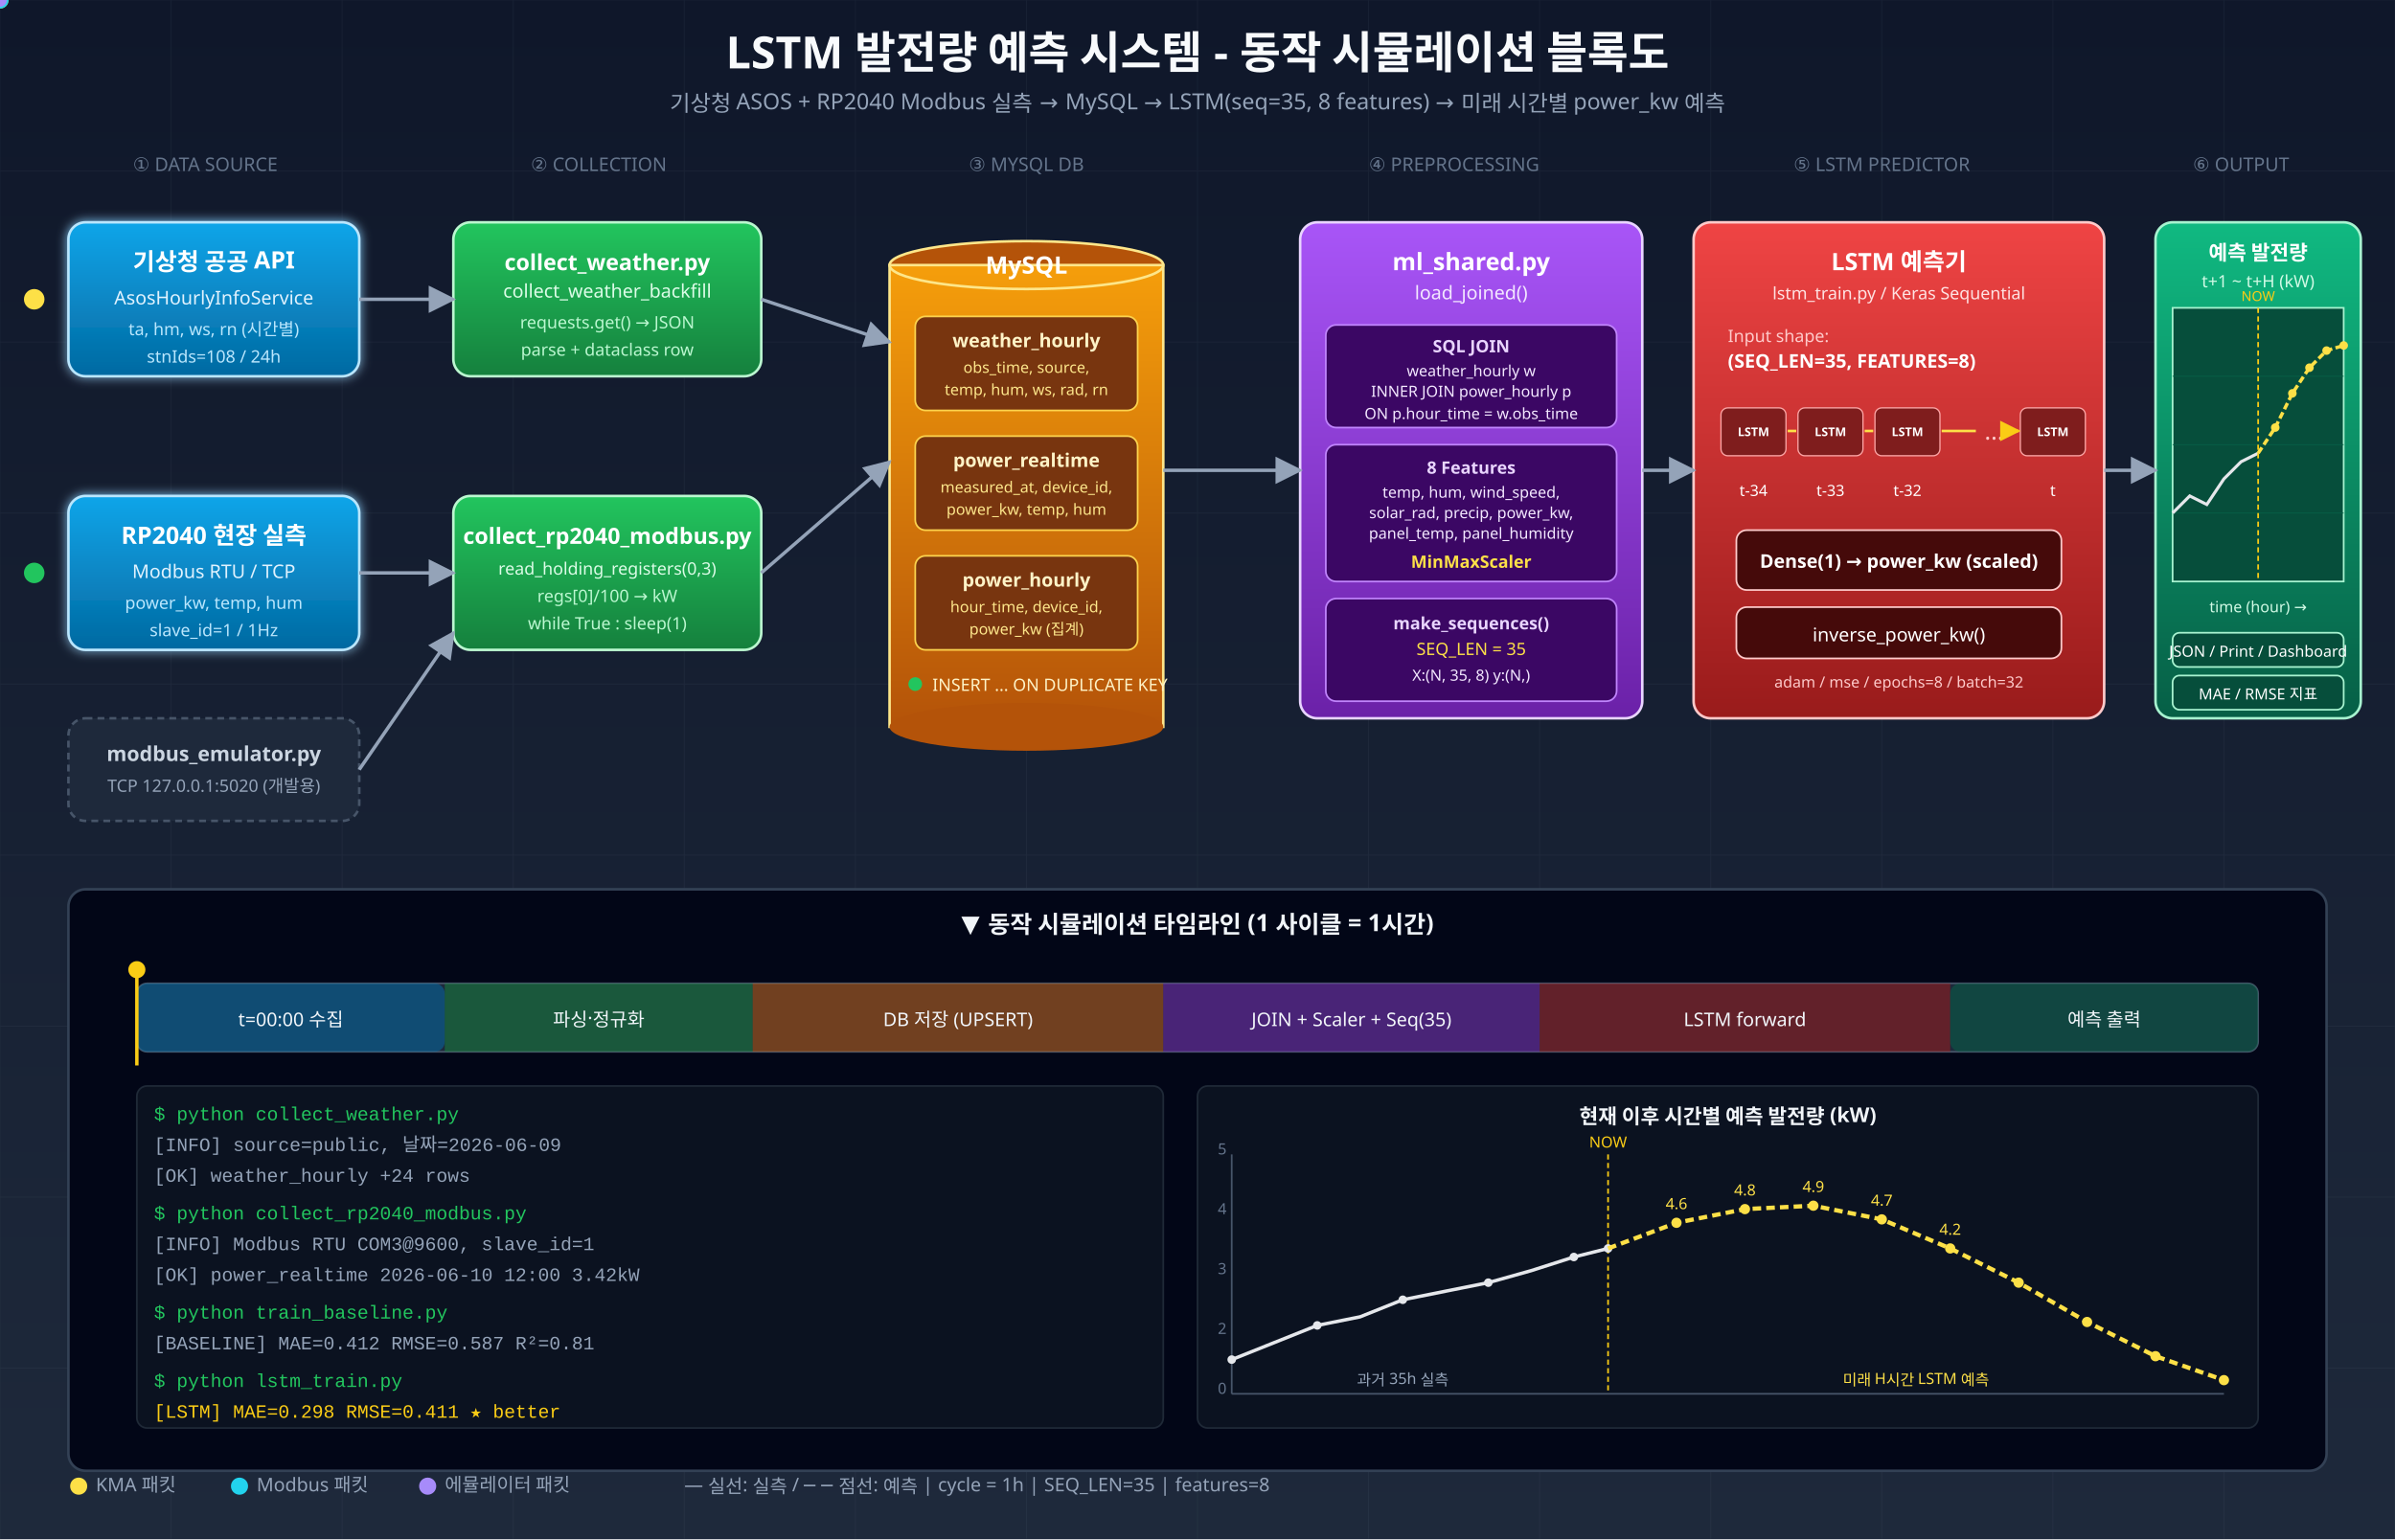
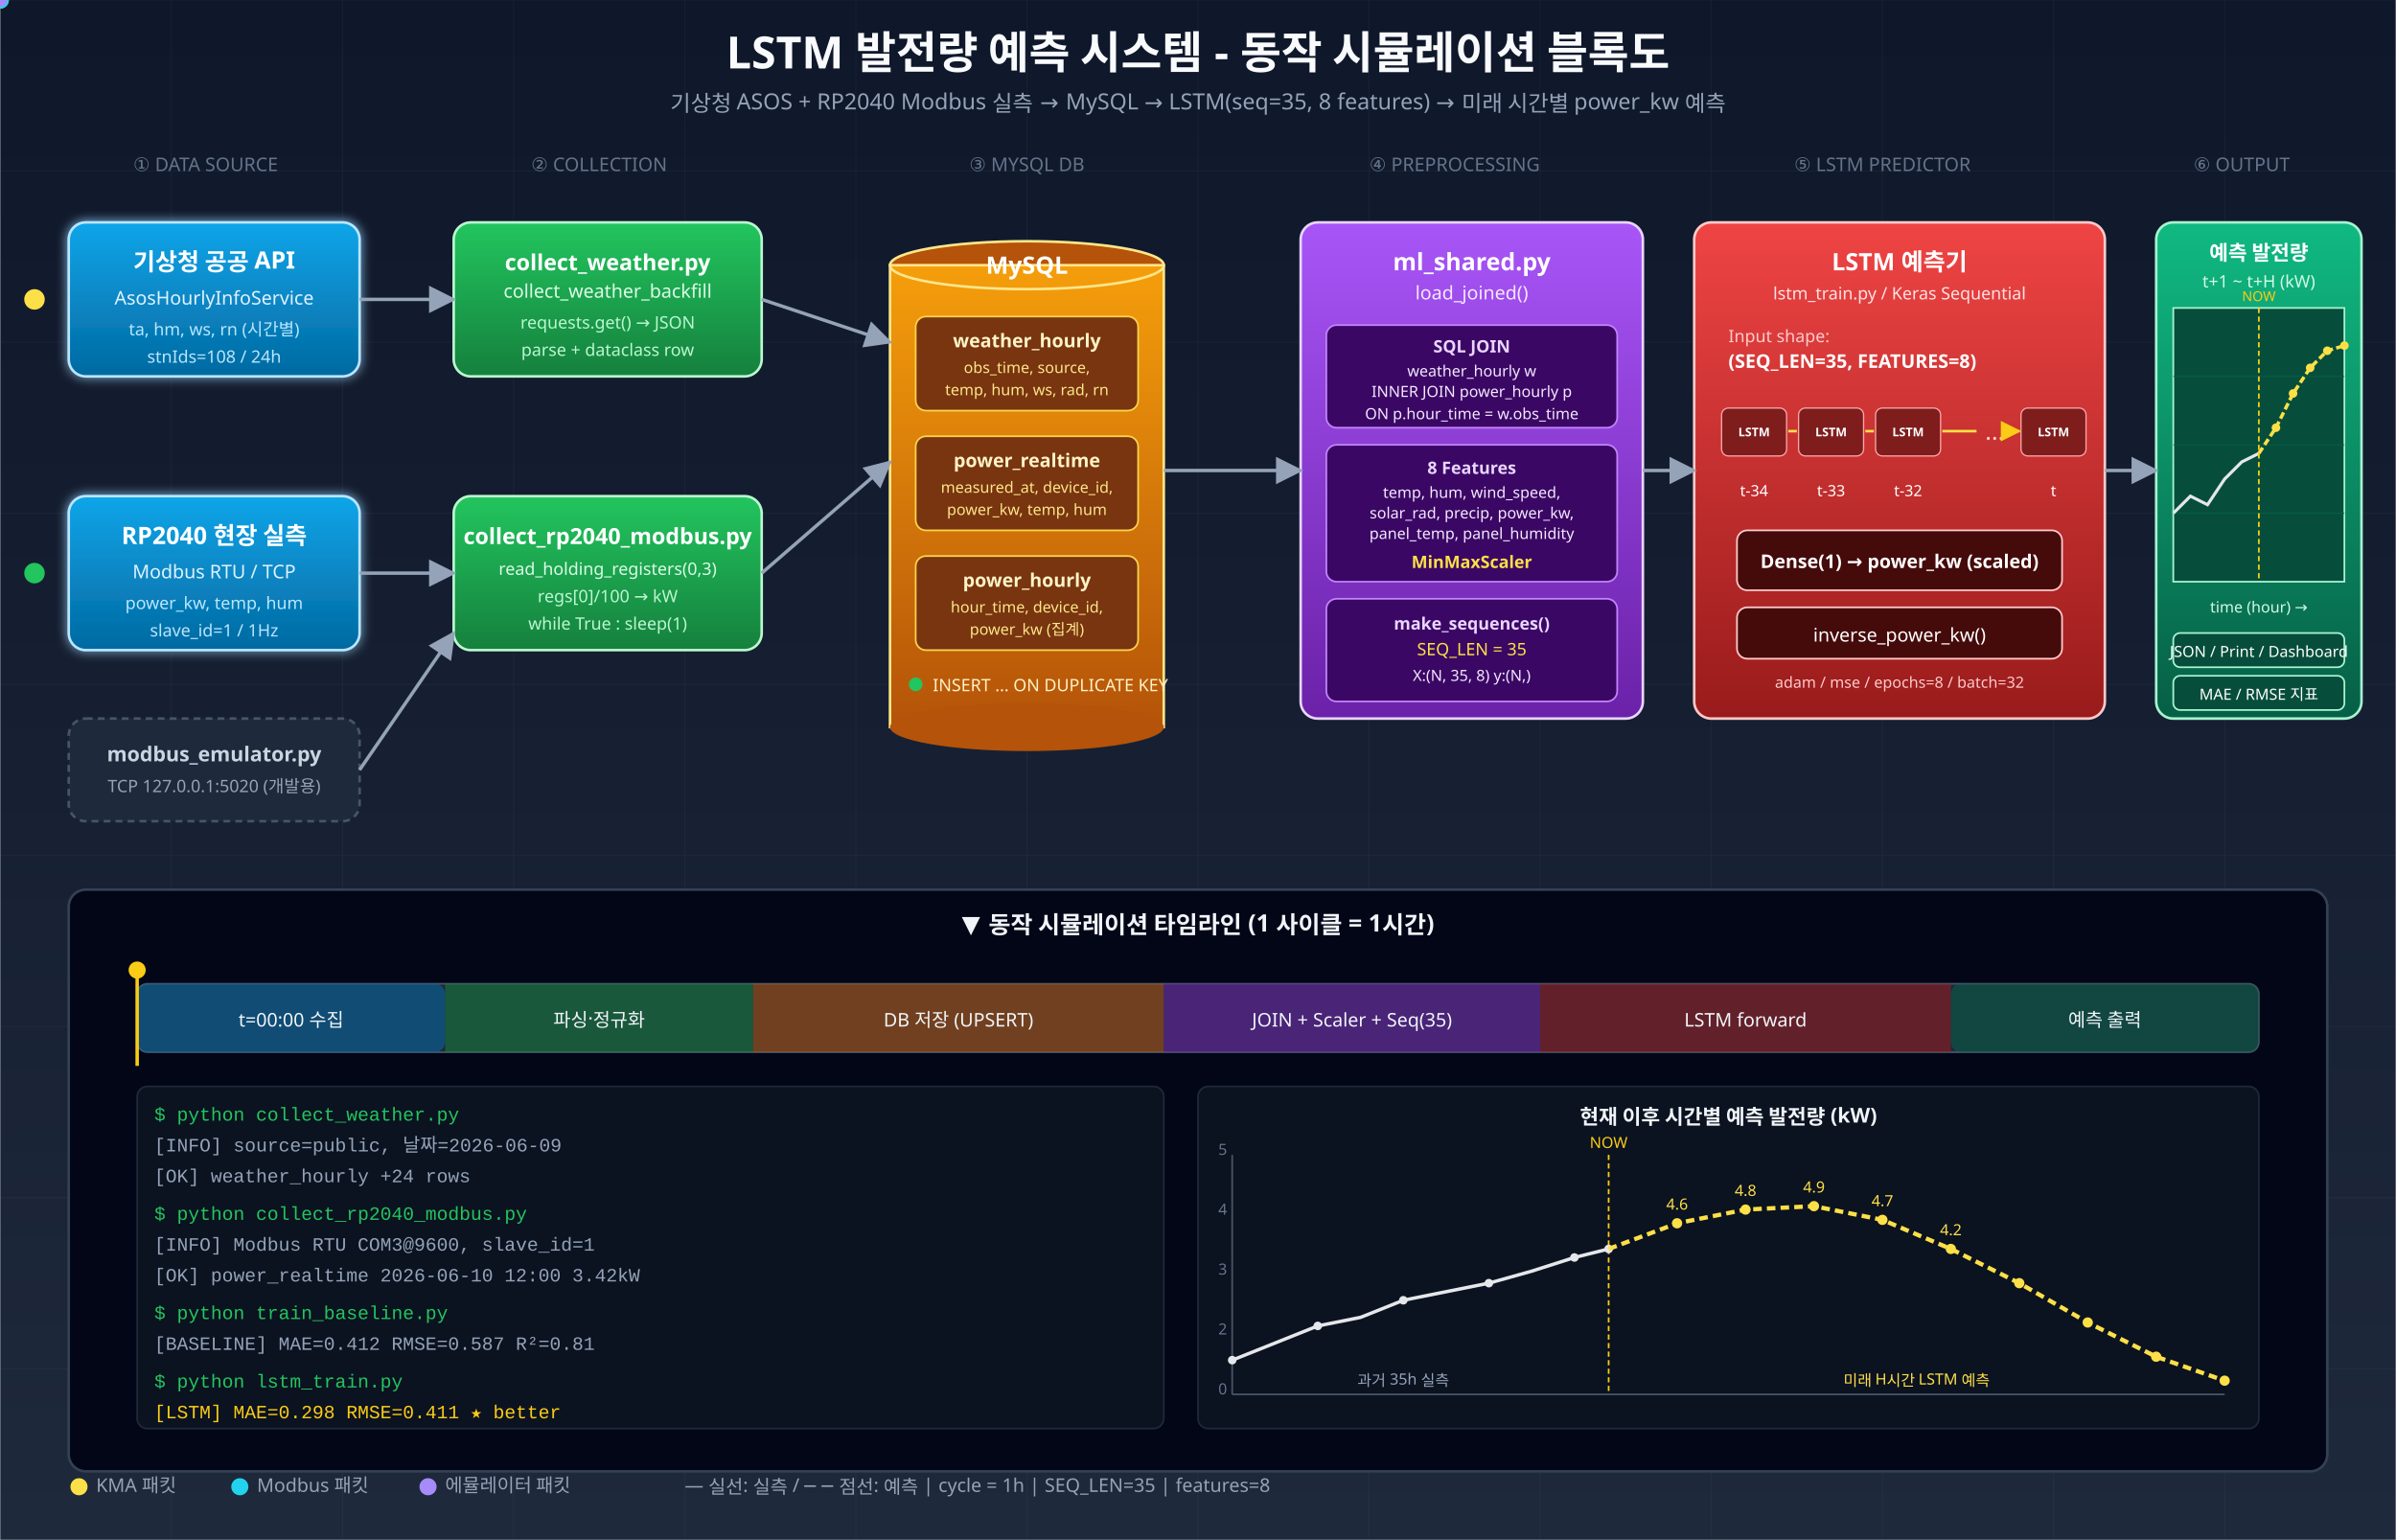
- <svg xmlns="http://www.w3.org/2000/svg" viewBox="0 0 1400 900" font-family="'Segoe UI', 'Malgun Gothic', sans-serif">
+ <svg xmlns="http://www.w3.org/2000/svg" viewBox="0 0 1400 900" width="1920" height="1234" preserveAspectRatio="xMidYMid meet" font-family="'Segoe UI', 'Malgun Gothic', sans-serif">
  <defs>
    <linearGradient id="bgGrad" x1="0" y1="0" x2="0" y2="1">
      <stop offset="0%" stop-color="#0f172a" />
      <stop offset="100%" stop-color="#1e293b" />
    </linearGradient>
    <linearGradient id="srcGrad" x1="0" y1="0" x2="0" y2="1">
      <stop offset="0%" stop-color="#0ea5e9" />
      <stop offset="100%" stop-color="#0369a1" />
    </linearGradient>
    <linearGradient id="collectGrad" x1="0" y1="0" x2="0" y2="1">
      <stop offset="0%" stop-color="#22c55e" />
      <stop offset="100%" stop-color="#15803d" />
    </linearGradient>
    <linearGradient id="dbGrad" x1="0" y1="0" x2="0" y2="1">
      <stop offset="0%" stop-color="#f59e0b" />
      <stop offset="100%" stop-color="#b45309" />
    </linearGradient>
    <linearGradient id="prepGrad" x1="0" y1="0" x2="0" y2="1">
      <stop offset="0%" stop-color="#a855f7" />
      <stop offset="100%" stop-color="#6b21a8" />
    </linearGradient>
    <linearGradient id="modelGrad" x1="0" y1="0" x2="0" y2="1">
      <stop offset="0%" stop-color="#ef4444" />
      <stop offset="100%" stop-color="#991b1b" />
    </linearGradient>
    <linearGradient id="outGrad" x1="0" y1="0" x2="0" y2="1">
      <stop offset="0%" stop-color="#10b981" />
      <stop offset="100%" stop-color="#065f46" />
    </linearGradient>
    <marker id="arrow" viewBox="0 0 10 10" refX="9" refY="5" markerWidth="8" markerHeight="8" orient="auto">
      <path d="M0,0 L10,5 L0,10 z" fill="#94a3b8" />
    </marker>
    <marker id="arrowFlow" viewBox="0 0 10 10" refX="9" refY="5" markerWidth="8" markerHeight="8" orient="auto">
      <path d="M0,0 L10,5 L0,10 z" fill="#facc15" />
    </marker>
    <filter id="glow" x="-50%" y="-50%" width="200%" height="200%">
      <feGaussianBlur stdDeviation="3" result="blur" />
      <feMerge>
        <feMergeNode in="blur" />
        <feMergeNode in="SourceGraphic" />
      </feMerge>
    </filter>
    <symbol id="lstmCell" viewBox="0 0 80 60">
      <rect x="2" y="2" width="76" height="56" rx="8" ry="8" fill="#7f1d1d" stroke="#fca5a5" stroke-width="1.5" />
      <text x="40" y="35" text-anchor="middle" font-size="14" fill="#fff" font-weight="bold">LSTM</text>
    </symbol>
  </defs>
  <rect width="1400" height="900" fill="url(#bgGrad)" />
  <g opacity="0.07" stroke="#94a3b8" stroke-width="0.5">
    <path d="M0 0 L1400 0 M0 100 L1400 100 M0 200 L1400 200 M0 300 L1400 300 M0 400 L1400 400 M0 500 L1400 500 M0 600 L1400 600 M0 700 L1400 700 M0 800 L1400 800 M0 900 L1400 900" />
    <path d="M0 0 L0 900 M100 0 L100 900 M200 0 L200 900 M300 0 L300 900 M400 0 L400 900 M500 0 L500 900 M600 0 L600 900 M700 0 L700 900 M800 0 L800 900 M900 0 L900 900 M1000 0 L1000 900 M1100 0 L1100 900 M1200 0 L1200 900 M1300 0 L1300 900 M1400 0 L1400 900" />
  </g>
  <text x="700" y="40" text-anchor="middle" font-size="26" fill="#f8fafc" font-weight="bold">
    LSTM 발전량 예측 시스템 - 동작 시뮬레이션 블록도
  </text>
  <text x="700" y="65" text-anchor="middle" font-size="13" fill="#94a3b8">
    기상청 ASOS + RP2040 Modbus 실측 → MySQL → LSTM(seq=35, 8 features) → 미래 시간별 power_kw 예측
  </text>
  <g font-size="11" fill="#64748b" text-anchor="middle">
    <text x="120" y="100">① DATA SOURCE</text>
    <text x="350" y="100">② COLLECTION</text>
    <text x="600" y="100">③ MYSQL DB</text>
    <text x="850" y="100">④ PREPROCESSING</text>
    <text x="1100" y="100">⑤ LSTM PREDICTOR</text>
    <text x="1310" y="100">⑥ OUTPUT</text>
  </g>
  <g>
    <rect x="40" y="130" width="170" height="90" rx="10" fill="url(#srcGrad)" stroke="#bae6fd" stroke-width="1.5" filter="url(#glow)" />
    <text x="125" y="158" text-anchor="middle" font-size="14" fill="#fff" font-weight="bold">기상청 공공 API</text>
    <text x="125" y="178" text-anchor="middle" font-size="11" fill="#e0f2fe">AsosHourlyInfoService</text>
    <text x="125" y="196" text-anchor="middle" font-size="10" fill="#bae6fd">ta, hm, ws, rn (시간별)</text>
    <text x="125" y="212" text-anchor="middle" font-size="10" fill="#bae6fd">stnIds=108 / 24h</text>
    <circle cx="20" cy="175" r="6" fill="#fde047">
      <animate attributeName="r" values="6;9;6" dur="1.5s" repeatCount="indefinite" />
      <animate attributeName="opacity" values="1;0.3;1" dur="1.5s" repeatCount="indefinite" />
    </circle>
  </g>
  <g>
    <rect x="40" y="290" width="170" height="90" rx="10" fill="url(#srcGrad)" stroke="#bae6fd" stroke-width="1.5" filter="url(#glow)" />
    <text x="125" y="318" text-anchor="middle" font-size="14" fill="#fff" font-weight="bold">RP2040 현장 실측</text>
    <text x="125" y="338" text-anchor="middle" font-size="11" fill="#e0f2fe">Modbus RTU / TCP</text>
    <text x="125" y="356" text-anchor="middle" font-size="10" fill="#bae6fd">power_kw, temp, hum</text>
    <text x="125" y="372" text-anchor="middle" font-size="10" fill="#bae6fd">slave_id=1 / 1Hz</text>
    <circle cx="20" cy="335" r="6" fill="#22c55e">
      <animate attributeName="opacity" values="1;0.2;1" dur="1s" repeatCount="indefinite" />
    </circle>
  </g>
  <g>
    <rect x="40" y="420" width="170" height="60" rx="10" fill="#1e293b" stroke="#475569" stroke-width="1.5" stroke-dasharray="4 3" />
    <text x="125" y="445" text-anchor="middle" font-size="12" fill="#cbd5e1" font-weight="bold">modbus_emulator.py</text>
    <text x="125" y="463" text-anchor="middle" font-size="10" fill="#94a3b8">TCP 127.0.0.1:5020 (개발용)</text>
  </g>
  <g>
    <rect x="265" y="130" width="180" height="90" rx="10" fill="url(#collectGrad)" stroke="#bbf7d0" stroke-width="1.5" />
    <text x="355" y="158" text-anchor="middle" font-size="13" fill="#fff" font-weight="bold">collect_weather.py</text>
    <text x="355" y="174" text-anchor="middle" font-size="11" fill="#dcfce7">collect_weather_backfill</text>
    <text x="355" y="192" text-anchor="middle" font-size="10" fill="#bbf7d0">requests.get() → JSON</text>
    <text x="355" y="208" text-anchor="middle" font-size="10" fill="#bbf7d0">parse + dataclass row</text>
  </g>
  <g>
    <rect x="265" y="290" width="180" height="90" rx="10" fill="url(#collectGrad)" stroke="#bbf7d0" stroke-width="1.5" />
    <text x="355" y="318" text-anchor="middle" font-size="13" fill="#fff" font-weight="bold">collect_rp2040_modbus.py</text>
    <text x="355" y="336" text-anchor="middle" font-size="10" fill="#dcfce7">read_holding_registers(0,3)</text>
    <text x="355" y="352" text-anchor="middle" font-size="10" fill="#bbf7d0">regs[0]/100 → kW</text>
    <text x="355" y="368" text-anchor="middle" font-size="10" fill="#bbf7d0">while True : sleep(1)</text>
  </g>
  <g transform="translate(515,140)">
    <ellipse cx="85" cy="15" rx="80" ry="14" fill="#b45309" />
    <rect x="5" y="15" width="160" height="270" fill="url(#dbGrad)" stroke="#fde68a" stroke-width="1.5" />
    <ellipse cx="85" cy="285" rx="80" ry="14" fill="#b45309" />
    <ellipse cx="85" cy="15" rx="80" ry="14" fill="none" stroke="#fde68a" stroke-width="1.5" />
    <text x="85" y="20" text-anchor="middle" font-size="14" fill="#fff" font-weight="bold">MySQL</text>
    <rect x="20" y="45" width="130" height="55" rx="6" fill="#78350f" stroke="#fcd34d" stroke-width="1" />
    <text x="85" y="63" text-anchor="middle" font-size="11" fill="#fef3c7" font-weight="bold">weather_hourly</text>
    <text x="85" y="78" text-anchor="middle" font-size="9" fill="#fde68a">obs_time, source,</text>
    <text x="85" y="91" text-anchor="middle" font-size="9" fill="#fde68a">temp, hum, ws, rad, rn</text>
    <rect x="20" y="115" width="130" height="55" rx="6" fill="#78350f" stroke="#fcd34d" stroke-width="1" />
    <text x="85" y="133" text-anchor="middle" font-size="11" fill="#fef3c7" font-weight="bold">power_realtime</text>
    <text x="85" y="148" text-anchor="middle" font-size="9" fill="#fde68a">measured_at, device_id,</text>
    <text x="85" y="161" text-anchor="middle" font-size="9" fill="#fde68a">power_kw, temp, hum</text>
    <rect x="20" y="185" width="130" height="55" rx="6" fill="#78350f" stroke="#fcd34d" stroke-width="1" />
    <text x="85" y="203" text-anchor="middle" font-size="11" fill="#fef3c7" font-weight="bold">power_hourly</text>
    <text x="85" y="218" text-anchor="middle" font-size="9" fill="#fde68a">hour_time, device_id,</text>
    <text x="85" y="231" text-anchor="middle" font-size="9" fill="#fde68a">power_kw (집계)</text>
    <circle cx="20" cy="260" r="4" fill="#22c55e">
      <animate attributeName="opacity" values="1;0.1;1" dur="0.8s" repeatCount="indefinite" />
    </circle>
    <text x="30" y="264" font-size="10" fill="#fef3c7">INSERT ... ON DUPLICATE KEY</text>
  </g>
  <g>
    <rect x="760" y="130" width="200" height="290" rx="10" fill="url(#prepGrad)" stroke="#e9d5ff" stroke-width="1.5" />
    <text x="860" y="158" text-anchor="middle" font-size="14" fill="#fff" font-weight="bold">ml_shared.py</text>
    <text x="860" y="175" text-anchor="middle" font-size="11" fill="#f3e8ff">load_joined()</text>
    <rect x="775" y="190" width="170" height="60" rx="6" fill="#3b0764" stroke="#c084fc" />
    <text x="860" y="206" text-anchor="middle" font-size="10" fill="#e9d5ff" font-weight="bold">SQL JOIN</text>
    <text x="860" y="220" text-anchor="middle" font-size="9" fill="#f3e8ff">weather_hourly w</text>
    <text x="860" y="232" text-anchor="middle" font-size="9" fill="#f3e8ff">INNER JOIN power_hourly p</text>
    <text x="860" y="245" text-anchor="middle" font-size="9" fill="#f3e8ff">ON p.hour_time = w.obs_time</text>
    <rect x="775" y="260" width="170" height="80" rx="6" fill="#3b0764" stroke="#c084fc" />
    <text x="860" y="277" text-anchor="middle" font-size="10" fill="#e9d5ff" font-weight="bold">8 Features</text>
    <text x="860" y="291" text-anchor="middle" font-size="9" fill="#f3e8ff">temp, hum, wind_speed,</text>
    <text x="860" y="303" text-anchor="middle" font-size="9" fill="#f3e8ff">solar_rad, precip, power_kw,</text>
    <text x="860" y="315" text-anchor="middle" font-size="9" fill="#f3e8ff">panel_temp, panel_humidity</text>
    <text x="860" y="332" text-anchor="middle" font-size="10" fill="#fde047" font-weight="bold">MinMaxScaler</text>
    <rect x="775" y="350" width="170" height="60" rx="6" fill="#3b0764" stroke="#c084fc" />
    <text x="860" y="368" text-anchor="middle" font-size="10" fill="#e9d5ff" font-weight="bold">make_sequences()</text>
    <text x="860" y="383" text-anchor="middle" font-size="10" fill="#fde047">SEQ_LEN = 35</text>
    <text x="860" y="398" text-anchor="middle" font-size="9" fill="#f3e8ff">X:(N, 35, 8)   y:(N,)</text>
  </g>
  <g>
    <rect x="990" y="130" width="240" height="290" rx="10" fill="url(#modelGrad)" stroke="#fecaca" stroke-width="1.5" />
    <text x="1110" y="158" text-anchor="middle" font-size="14" fill="#fff" font-weight="bold">LSTM 예측기</text>
    <text x="1110" y="175" text-anchor="middle" font-size="10" fill="#fee2e2">lstm_train.py / Keras Sequential</text>
    <text x="1010" y="200" font-size="10" fill="#fecaca">Input shape:</text>
    <text x="1010" y="215" font-size="11" fill="#fff" font-weight="bold">(SEQ_LEN=35, FEATURES=8)</text>
    <g transform="translate(1005,235)">
      <use href="#lstmCell" x="0" y="0" width="40" height="35" />
      <use href="#lstmCell" x="45" y="0" width="40" height="35" />
      <use href="#lstmCell" x="90" y="0" width="40" height="35" />
      <text x="155" y="22" font-size="14" fill="#fecaca">...</text>
      <use href="#lstmCell" x="175" y="0" width="40" height="35" />
      <path d="M40 17 L45 17 M85 17 L90 17 M130 17 L150 17 M170 17 L175 17" stroke="#fde047" stroke-width="1.5" fill="none" marker-end="url(#arrowFlow)" />
      <text x="20" y="55" text-anchor="middle" font-size="9" fill="#fff">t-34</text>
      <text x="65" y="55" text-anchor="middle" font-size="9" fill="#fff">t-33</text>
      <text x="110" y="55" text-anchor="middle" font-size="9" fill="#fff">t-32</text>
      <text x="195" y="55" text-anchor="middle" font-size="9" fill="#fff">t</text>
    </g>
    <rect x="1015" y="310" width="190" height="35" rx="6" fill="#450a0a" stroke="#fecaca" />
    <text x="1110" y="332" text-anchor="middle" font-size="11" fill="#fff" font-weight="bold">Dense(1) → power_kw (scaled)</text>
    <rect x="1015" y="355" width="190" height="30" rx="6" fill="#450a0a" stroke="#fecaca" />
    <text x="1110" y="375" text-anchor="middle" font-size="11" fill="#fff">inverse_power_kw()</text>
    <text x="1110" y="402" text-anchor="middle" font-size="9" fill="#fecaca">
      adam / mse / epochs=8 / batch=32
    </text>
  </g>
  <g transform="translate(1260,130)">
    <rect x="0" y="0" width="120" height="290" rx="10" fill="url(#outGrad)" stroke="#a7f3d0" stroke-width="1.5" />
    <text x="60" y="22" text-anchor="middle" font-size="12" fill="#fff" font-weight="bold">예측 발전량</text>
    <text x="60" y="38" text-anchor="middle" font-size="10" fill="#d1fae5">t+1 ~ t+H (kW)</text>
    <rect x="10" y="50" width="100" height="160" fill="#064e3b" stroke="#a7f3d0" />
    <g stroke="#065f46" stroke-width="0.5">
      <path d="M10 90 L110 90 M10 130 L110 130 M10 170 L110 170" />
    </g>
    <polyline points="10,170 20,160 30,165 40,150 50,140 60,135" fill="none" stroke="#e5e7eb" stroke-width="1.8" />
    <line x1="60" y1="50" x2="60" y2="210" stroke="#facc15" stroke-width="1" stroke-dasharray="3 2" />
    <text x="60" y="46" text-anchor="middle" font-size="8" fill="#facc15">NOW</text>
    <polyline points="60,135 70,120 80,100 90,85 100,75 110,72" fill="none" stroke="#fde047" stroke-width="2" stroke-dasharray="4 2">
      <animate attributeName="stroke-dashoffset" values="0;-12" dur="1s" repeatCount="indefinite" />
    </polyline>
    <circle cx="70" cy="120" r="2.5" fill="#fde047" />
    <circle cx="80" cy="100" r="2.5" fill="#fde047" />
    <circle cx="90" cy="85" r="2.5" fill="#fde047" />
    <circle cx="100" cy="75" r="2.5" fill="#fde047" />
    <circle cx="110" cy="72" r="2.5" fill="#fde047" />
    <text x="60" y="228" text-anchor="middle" font-size="9" fill="#d1fae5">time (hour) →</text>
    <rect x="10" y="240" width="100" height="20" rx="4" fill="#064e3b" stroke="#a7f3d0" />
    <text x="60" y="254" text-anchor="middle" font-size="9" fill="#fff">JSON / Print / Dashboard</text>
    <rect x="10" y="265" width="100" height="20" rx="4" fill="#064e3b" stroke="#a7f3d0" />
    <text x="60" y="279" text-anchor="middle" font-size="9" fill="#fff">MAE / RMSE 지표</text>
  </g>
  <g stroke="#94a3b8" stroke-width="2" fill="none" marker-end="url(#arrow)">
    <line x1="210" y1="175" x2="265" y2="175" />
    <line x1="210" y1="335" x2="265" y2="335" />
    <line x1="210" y1="450" x2="265" y2="370" />
    <line x1="445" y1="175" x2="520" y2="200" />
    <line x1="445" y1="335" x2="520" y2="270" />
    <line x1="680" y1="275" x2="760" y2="275" />
    <line x1="960" y1="275" x2="990" y2="275" />
    <line x1="1230" y1="275" x2="1260" y2="275" />
  </g>
  <g fill="#fde047">
    <circle r="5">
      <animateMotion dur="6s" repeatCount="indefinite" path="M210,175 L265,175 L445,175 L520,200 L680,275 L760,275 L960,275 L990,275 L1230,275 L1260,275" />
      <animate attributeName="opacity" values="0;1;1;1;1;0" dur="6s" repeatCount="indefinite" />
    </circle>
    <circle r="5" fill="#22d3ee">
      <animateMotion dur="5s" begin="1s" repeatCount="indefinite" path="M210,335 L265,335 L445,335 L520,270 L680,275 L760,275 L960,275 L990,275 L1230,275 L1260,275" />
      <animate attributeName="opacity" values="0;1;1;1;1;0" dur="5s" begin="1s" repeatCount="indefinite" />
    </circle>
    <circle r="4" fill="#a78bfa">
      <animateMotion dur="3s" begin="0.5s" repeatCount="indefinite" path="M210,450 L265,370" />
      <animate attributeName="opacity" values="0;1;1;0" dur="3s" begin="0.5s" repeatCount="indefinite" />
    </circle>
  </g>
  <g transform="translate(40,520)">
    <rect x="0" y="0" width="1320" height="340" rx="10" fill="#020617" stroke="#334155" stroke-width="1.5" />
    <text x="660" y="25" text-anchor="middle" font-size="14" fill="#f1f5f9" font-weight="bold">
      ▼ 동작 시뮬레이션 타임라인 (1 사이클 = 1시간)
    </text>
    <g transform="translate(40,55)">
      <rect x="0" y="0" width="1240" height="40" rx="6" fill="#1e293b" stroke="#475569" />
      <rect x="0" y="0" width="180" height="40" rx="6" fill="#0369a1" opacity="0.55" />
      <rect x="180" y="0" width="180" height="40" fill="#15803d" opacity="0.55" />
      <rect x="360" y="0" width="240" height="40" fill="#b45309" opacity="0.55" />
      <rect x="600" y="0" width="220" height="40" fill="#6b21a8" opacity="0.55" />
      <rect x="820" y="0" width="240" height="40" fill="#991b1b" opacity="0.55" />
      <rect x="1060" y="0" width="180" height="40" rx="6" fill="#065f46" opacity="0.55" />
      <g font-size="11" fill="#f1f5f9" text-anchor="middle">
        <text x="90" y="25">t=00:00 수집</text>
        <text x="270" y="25">파싱·정규화</text>
        <text x="480" y="25">DB 저장 (UPSERT)</text>
        <text x="710" y="25">JOIN + Scaler + Seq(35)</text>
        <text x="940" y="25">LSTM forward</text>
        <text x="1150" y="25">예측 출력</text>
      </g>
      <g>
        <line x1="0" y1="-8" x2="0" y2="48" stroke="#facc15" stroke-width="2">
          <animate attributeName="x1" values="0;1240;0" dur="10s" repeatCount="indefinite" />
          <animate attributeName="x2" values="0;1240;0" dur="10s" repeatCount="indefinite" />
        </line>
        <circle cx="0" cy="-8" r="5" fill="#facc15">
          <animate attributeName="cx" values="0;1240;0" dur="10s" repeatCount="indefinite" />
        </circle>
      </g>
    </g>
    <g transform="translate(40,115)" font-family="Consolas, 'Courier New', monospace" font-size="11">
      <rect x="0" y="0" width="600" height="200" rx="6" fill="#0b1220" stroke="#1f2937" />
      <text x="10" y="20" fill="#22c55e">$ python collect_weather.py</text>
      <text x="10" y="38" fill="#94a3b8">[INFO] source=public, 날짜=2026-06-09</text>
      <text x="10" y="56" fill="#94a3b8">[OK]   weather_hourly +24 rows</text>
      <text x="10" y="78" fill="#22c55e">$ python collect_rp2040_modbus.py</text>
      <text x="10" y="96" fill="#94a3b8">[INFO] Modbus RTU COM3@9600, slave_id=1</text>
      <text x="10" y="114" fill="#94a3b8">[OK]   power_realtime 2026-06-10 12:00 3.42kW</text>
      <text x="10" y="136" fill="#22c55e">$ python train_baseline.py</text>
      <text x="10" y="154" fill="#94a3b8">[BASELINE] MAE=0.412  RMSE=0.587  R²=0.81</text>
      <text x="10" y="176" fill="#22c55e">$ python lstm_train.py</text>
      <text x="10" y="194" fill="#facc15">[LSTM]   MAE=0.298  RMSE=0.411  ★ better</text>
    </g>
    <g transform="translate(660,115)">
      <rect x="0" y="0" width="620" height="200" rx="6" fill="#0b1220" stroke="#1f2937" />
      <text x="310" y="22" text-anchor="middle" font-size="12" fill="#f1f5f9" font-weight="bold">
        현재 이후 시간별 예측 발전량 (kW)
      </text>
      <g transform="translate(20,40)">
        <line x1="0" y1="140" x2="580" y2="140" stroke="#475569" />
        <line x1="0" y1="0" x2="0" y2="140" stroke="#475569" />
        <g font-size="9" fill="#64748b">
          <text x="-3" y="0" text-anchor="end">5</text>
          <text x="-3" y="35" text-anchor="end">4</text>
          <text x="-3" y="70" text-anchor="end">3</text>
          <text x="-3" y="105" text-anchor="end">2</text>
          <text x="-3" y="140" text-anchor="end">0</text>
        </g>
        <line x1="220" y1="0" x2="220" y2="140" stroke="#facc15" stroke-dasharray="3 2" stroke-width="1" />
        <text x="220" y="-4" text-anchor="middle" font-size="9" fill="#facc15">NOW</text>
        <polyline fill="none" stroke="#e5e7eb" stroke-width="2" points="0,120 25,110 50,100 75,95 100,85 125,80 150,75 175,68 200,60 220,55" />
        <g fill="#e5e7eb">
          <circle cx="0" cy="120" r="2.5" />
          <circle cx="50" cy="100" r="2.5" />
          <circle cx="100" cy="85" r="2.5" />
          <circle cx="150" cy="75" r="2.5" />
          <circle cx="200" cy="60" r="2.5" />
          <circle cx="220" cy="55" r="2.5" />
        </g>
        <text x="100" y="135" text-anchor="middle" font-size="9" fill="#94a3b8">과거 35h 실측</text>
        <polyline fill="none" stroke="#fde047" stroke-width="2.5" stroke-dasharray="5 3" points="220,55 260,40 300,32 340,30 380,38 420,55 460,75 500,98 540,118 580,132">
          <animate attributeName="stroke-dashoffset" values="0;-16" dur="1.2s" repeatCount="indefinite" />
        </polyline>
        <g fill="#fde047">
          <circle cx="260" cy="40" r="3" />
          <circle cx="300" cy="32" r="3" />
          <circle cx="340" cy="30" r="3" />
          <circle cx="380" cy="38" r="3" />
          <circle cx="420" cy="55" r="3" />
          <circle cx="460" cy="75" r="3" />
          <circle cx="500" cy="98" r="3" />
          <circle cx="540" cy="118" r="3" />
          <circle cx="580" cy="132" r="3" />
        </g>
        <text x="400" y="135" text-anchor="middle" font-size="9" fill="#fde047">미래 H시간 LSTM 예측</text>
        <g font-size="9" fill="#fde047">
          <text x="260" y="32" text-anchor="middle">4.6</text>
          <text x="300" y="24" text-anchor="middle">4.8</text>
          <text x="340" y="22" text-anchor="middle">4.9</text>
          <text x="380" y="30" text-anchor="middle">4.7</text>
          <text x="420" y="47" text-anchor="middle">4.2</text>
        </g>
      </g>
    </g>
  </g>
  <g transform="translate(40,872)" font-size="11" fill="#94a3b8">
    <circle cx="6" cy="-3" r="5" fill="#fde047" />
    <text x="16" y="0">KMA 패킷</text>
    <circle cx="100" cy="-3" r="5" fill="#22d3ee" />
    <text x="110" y="0">Modbus 패킷</text>
    <circle cx="210" cy="-3" r="5" fill="#a78bfa" />
    <text x="220" y="0">에뮬레이터 패킷</text>
    <text x="360" y="0">— 실선: 실측 / ─ ─ 점선: 예측  |  cycle = 1h  |  SEQ_LEN=35  |  features=8</text>
  </g>
</svg>
